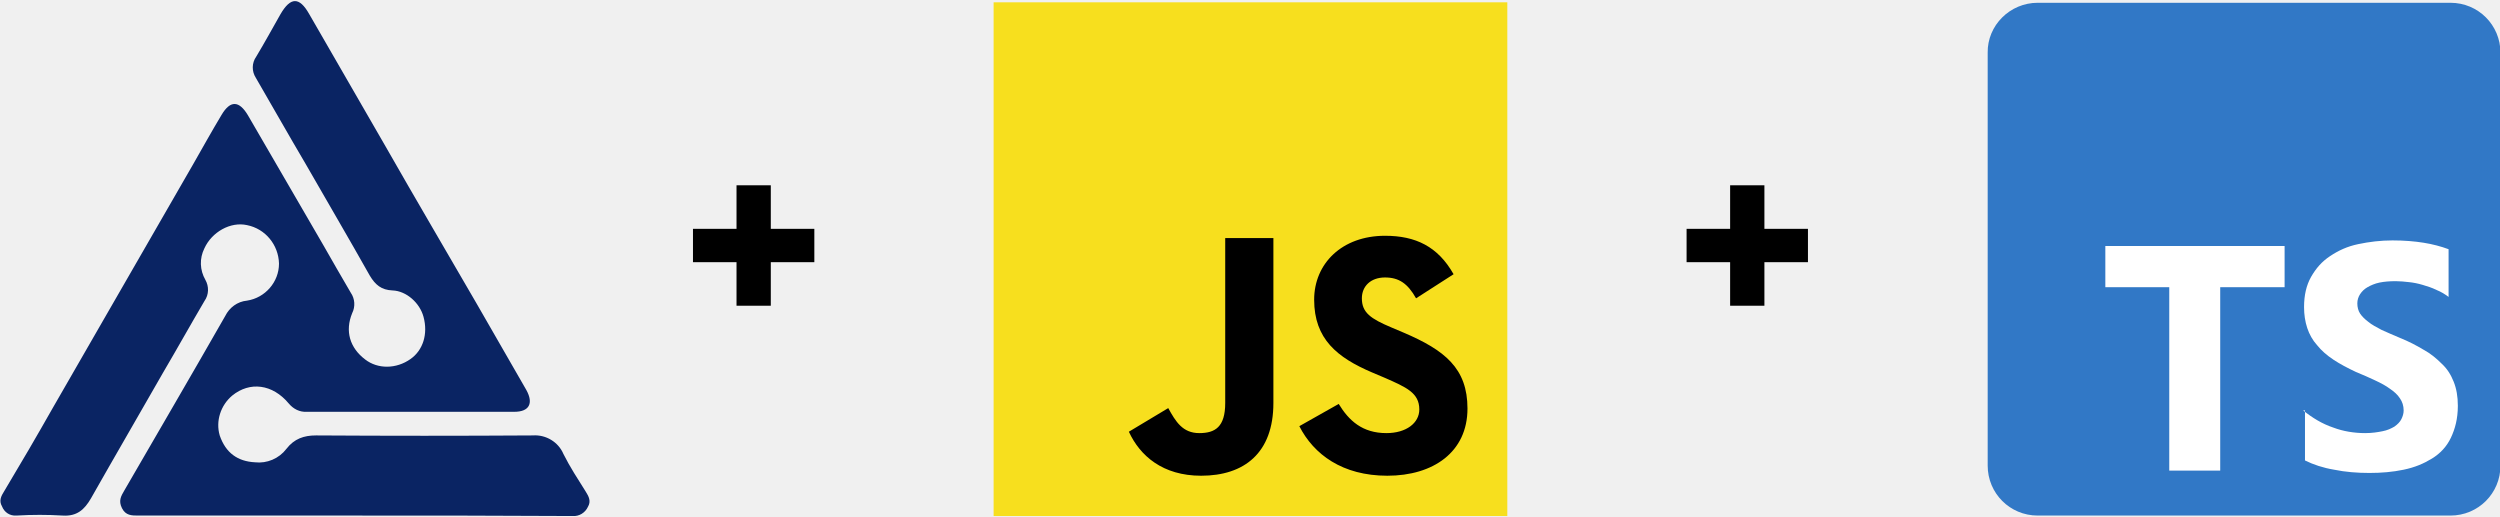
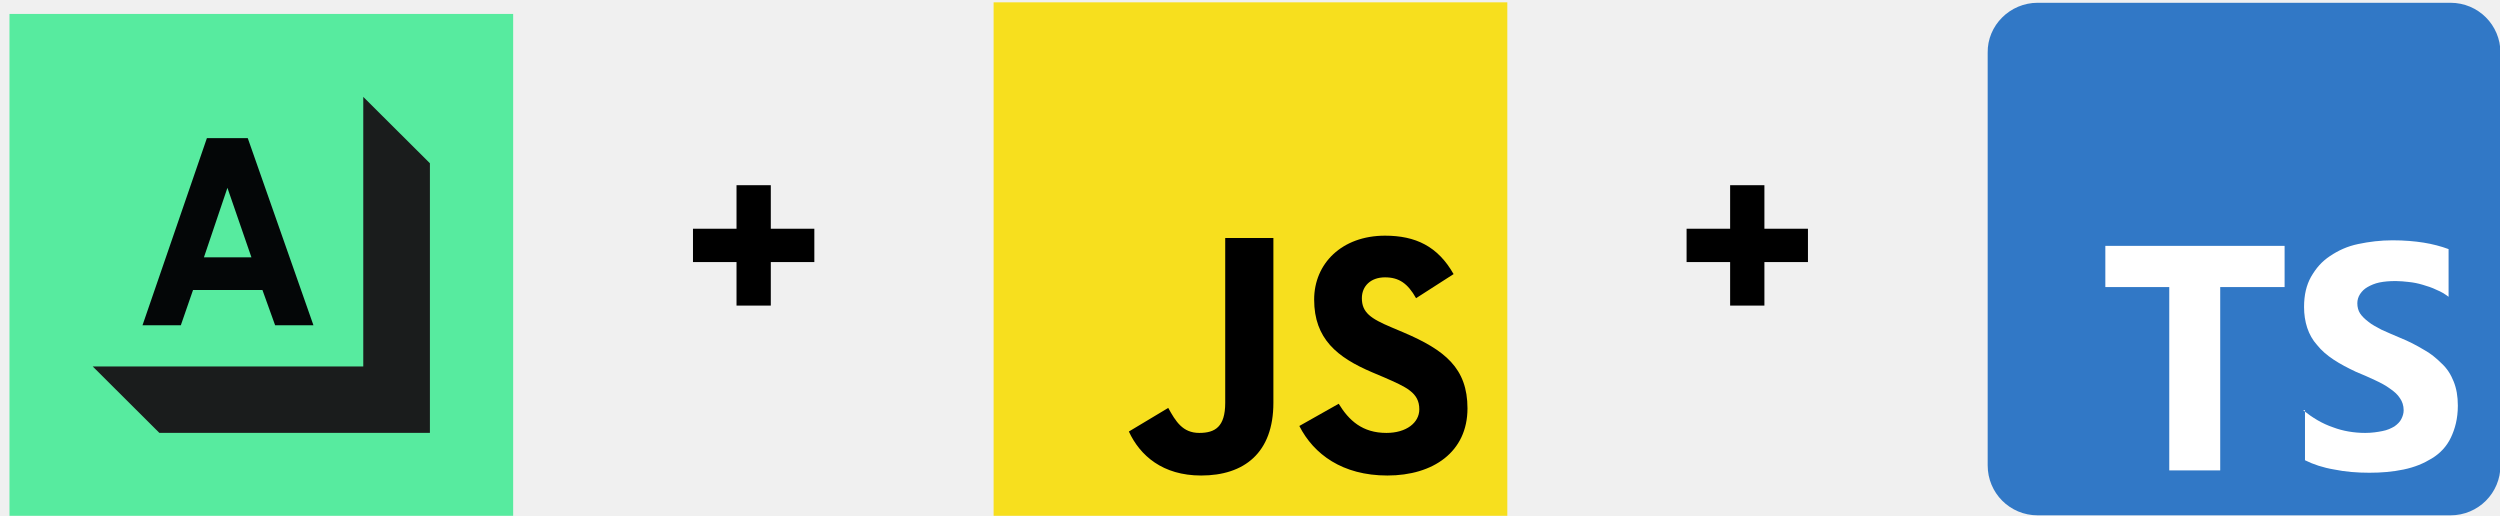
- <svg xmlns="http://www.w3.org/2000/svg" xmlns:xlink="http://www.w3.org/1999/xlink" version="1.1" id="Layer_1" x="0px" y="0px" viewBox="0 0 539.7 111.4" style="enable-background:new 0 0 539.7 111.4;" xml:space="preserve">
-   <style type="text/css">
- 	.st0{fill:#3178C6;}
- 	.st1{fill-rule:evenodd;clip-rule:evenodd;fill:#FFFFFF;}
- 	.st2{fill:#F7DF1E;}
- 	.st3{clip-path:url(#SVGID_3_);}
- 	.st4{fill:#0A2463;}
- </style>
-   <g>
-     <path d="M159,40h7.4v9.4h9.4v7.2h-9.4V66H159v-9.4h-9.4v-7.2h9.4V40z" />
-   </g>
-   <g>
-     <path class="st0" d="M439.9,0.6H529c6,0,10.8,4.8,10.8,10.8v89.1c0,6-4.8,10.8-10.8,10.8h-89.1c-6,0-10.8-4.8-10.8-10.8V11.4   C429,5.5,433.9,0.6,439.9,0.6z" />
-     <path class="st1" d="M497.6,88.6v10.8c1.8,0.9,3.9,1.6,6.3,2c2.4,0.5,5,0.7,7.6,0.7c2.6,0,5-0.2,7.4-0.7s4.3-1.3,6.1-2.4   s3.2-2.6,4.1-4.5c0.9-1.9,1.5-4.1,1.5-6.9c0-2-0.3-3.7-0.9-5.2c-0.6-1.5-1.4-2.8-2.6-3.9c-1.1-1.1-2.4-2.2-3.9-3   c-1.5-0.9-3.2-1.8-5.2-2.6c-1.4-0.6-2.6-1.1-3.9-1.7c-1.1-0.6-2.1-1.1-2.8-1.7c-0.8-0.6-1.4-1.2-1.8-1.8c-0.4-0.6-0.6-1.4-0.6-2.2   c0-0.7,0.2-1.4,0.6-2s0.9-1.1,1.6-1.5s1.6-0.8,2.6-1s2.1-0.3,3.5-0.3c0.9,0,1.9,0.1,2.8,0.2c1,0.1,2,0.3,3,0.6s2,0.6,3,1.1   c1,0.4,1.8,0.9,2.6,1.5V53.8c-1.6-0.6-3.5-1.1-5.4-1.4s-4.1-0.5-6.7-0.5s-5,0.3-7.4,0.8s-4.3,1.4-6.1,2.6c-1.8,1.2-3,2.6-4.1,4.5   c-1,1.8-1.5,3.9-1.5,6.5c0,3.2,0.9,6.1,2.8,8.2c1.9,2.4,4.8,4.1,8.4,5.8c1.5,0.6,2.8,1.2,4.1,1.8c1.3,0.6,2.4,1.2,3.2,1.8   c0.9,0.6,1.7,1.3,2.2,2.1c0.5,0.7,0.8,1.6,0.8,2.6c0,0.7-0.2,1.3-0.5,1.9s-0.8,1.1-1.5,1.6c-0.7,0.4-1.5,0.8-2.6,1   c-1,0.2-2.2,0.4-3.7,0.4c-2.4,0-4.8-0.4-6.9-1.2c-2.4-0.8-4.5-2.1-6.5-3.7L497.6,88.6z M479.4,62h13.8v-8.9h-38.7V62h13.8v39.6h11   V62H479.4z" />
-   </g>
-   <g>
-     <rect x="214.5" y="0.5" class="st2" width="110.9" height="110.9" />
-     <path d="M289,87.2c2.2,3.6,5.1,6.3,10.3,6.3c4.3,0,7.1-2.2,7.1-5.1c0-3.6-2.8-4.8-7.6-6.9l-2.6-1.1c-7.5-3.2-12.5-7.2-12.5-15.7   c0-7.8,6-13.8,15.3-13.8c6.6,0,11.4,2.3,14.8,8.3l-8.1,5.2c-1.8-3.2-3.7-4.5-6.7-4.5c-3.1,0-5,1.9-5,4.5c0,3.1,1.9,4.4,6.4,6.3   l2.6,1.1c8.9,3.8,13.8,7.7,13.8,16.4c0,9.4-7.4,14.5-17.3,14.5c-9.7,0-15.9-4.6-19-10.7L289,87.2z M252.2,88.1   c1.6,2.9,3.1,5.4,6.7,5.4c3.4,0,5.6-1.3,5.6-6.5V51.4h10.4V87c0,10.8-6.3,15.7-15.6,15.7c-8.3,0-13.2-4.3-15.6-9.5L252.2,88.1z" />
-   </g>
-   <g>
-     <path d="M373.5,40h7.4v9.4h9.4v7.2h-9.4V66h-7.4v-9.4h-9.4v-7.2h9.4V40z" />
-   </g>
-   <g>
-     <defs>
-       <polygon id="SVGID_1_" points="11.1,26.1 11.2,26.1 11.1,26.1   " />
-     </defs>
-     <defs>
-       <polygon id="SVGID_2_" points="11,26 11,26 11,26   " />
-     </defs>
-     <clipPath id="SVGID_3_">
-       <use xlink:href="#SVGID_1_" style="overflow:visible;" />
-     </clipPath>
-     <clipPath id="SVGID_4_" class="st3">
-       <use xlink:href="#SVGID_2_" style="overflow:visible;" />
-     </clipPath>
-   </g>
-   <g transform="translate(59.63,0)">
-     <g>
-       <path class="st4" d="M16.8,111.3h-46.6c-1.4,0-2.7,0-3.5-1.6c-0.8-1.6-0.2-2.6,0.5-3.8c7.3-12.6,14.6-25.1,21.8-37.7    c0.9-1.8,2.6-3.1,4.7-3.3c3.9-0.6,6.9-4,6.9-8c-0.1-4-2.9-7.5-6.9-8.3c-3.6-0.8-7.6,1.5-9.2,5c-1.1,2.2-1,4.7,0.2,6.8    c0.8,1.4,0.8,3.2-0.2,4.6c-3,5.1-5.9,10.3-8.9,15.4c-5.2,9.1-10.5,18.2-15.6,27.2c-1.4,2.4-3,3.9-6.1,3.7c-3.3-0.2-6.6-0.2-10,0    c-1.4,0.1-2.6-0.7-3.1-2c-0.7-1.2-0.2-2.2,0.5-3.3c3.6-6,7.1-12,10.5-18c3.8-6.6,7.6-13.2,11.4-19.8l18.9-32.8    c2-3.5,4-7.1,6.1-10.6c1.9-3.2,3.8-3.1,5.7,0.1c5.4,9.3,10.8,18.6,16.2,27.9c2,3.5,4,7,6,10.4c0.9,1.3,1,3,0.3,4.4    c-1.6,3.9-0.5,7.5,2.8,10c2.7,2.1,6.7,2.1,9.8-0.1c2.7-1.9,3.8-5.4,2.8-9.1c-0.8-3-3.7-5.6-6.7-5.7c-2.4-0.1-3.7-1.2-4.9-3.2    C15.7,51.5,11,43.5,6.3,35.3C2.7,29.2-0.8,23-4.4,16.8c-0.9-1.4-0.9-3.2,0.1-4.6c1.8-3,3.5-6.1,5.2-9.1C3.1-0.7,5-0.7,7.1,3    c5.5,9.5,11,19.1,16.5,28.6C30.1,43,36.7,54.2,43.3,65.6c3.6,6.2,7.1,12.4,10.7,18.6c1.6,2.9,0.6,4.7-2.6,4.7H6.6    c-1.5,0.1-2.9-0.6-3.9-1.8c-3.5-4.2-8.4-4.8-12.2-1.7c-2.5,2.1-3.6,5.5-2.7,8.6c1.3,3.8,3.9,5.6,7.6,5.8c2.6,0.3,5.2-0.8,6.8-2.9    C3.9,94.7,6,94,8.6,94c15.6,0.1,31.2,0.1,46.8,0c2.8-0.2,5.5,1.4,6.6,4c1.4,2.8,3.1,5.4,4.8,8.1c0.7,1.1,1.2,2.1,0.5,3.3    c-0.6,1.3-1.9,2.1-3.3,2C48.2,111.3,32.5,111.3,16.8,111.3L16.8,111.3z" />
+ <svg xmlns="http://www.w3.org/2000/svg" width="538" height="111" viewBox="0 0 538 111" fill="none">
+   <g clip-path="url(#clip0_201_4)">
+     <path d="M158.499 39.856H165.876V49.223H175.246V56.397H165.876V65.763H158.499V56.397H149.129V49.223H158.499V39.856Z" fill="black" />
+     <path d="M438.514 0.598H527.334C533.315 0.598 538.1 5.381 538.1 11.359V100.139C538.1 106.118 533.315 110.9 527.334 110.9H438.514C432.533 110.9 427.748 106.118 427.748 100.139V11.359C427.649 5.48 432.533 0.598 438.514 0.598Z" fill="#3178C6" />
+     <path fill-rule="evenodd" clip-rule="evenodd" d="M496.033 88.282V99.043C497.827 99.94 499.92 100.637 502.313 101.036C504.705 101.534 507.297 101.733 509.889 101.733C512.481 101.733 514.873 101.534 517.266 101.036C519.658 100.538 521.552 99.741 523.346 98.644C525.141 97.549 526.536 96.054 527.433 94.161C528.331 92.267 528.929 90.075 528.929 87.285C528.929 85.293 528.63 83.599 528.031 82.104C527.433 80.609 526.636 79.314 525.44 78.218C524.343 77.122 523.047 76.026 521.552 75.229C520.057 74.332 518.362 73.435 516.368 72.638C514.973 72.04 513.777 71.542 512.481 70.944C511.384 70.347 510.387 69.848 509.689 69.25C508.892 68.653 508.294 68.055 507.895 67.457C507.496 66.859 507.297 66.062 507.297 65.265C507.297 64.567 507.496 63.87 507.895 63.272C508.294 62.674 508.792 62.176 509.49 61.777C510.188 61.379 511.085 60.98 512.082 60.781C513.079 60.582 514.175 60.482 515.571 60.482C516.468 60.482 517.465 60.582 518.362 60.681C519.359 60.781 520.356 60.98 521.353 61.279C522.349 61.578 523.346 61.877 524.343 62.375C525.34 62.774 526.137 63.272 526.935 63.87V53.607C525.34 53.009 523.446 52.511 521.552 52.212C519.658 51.913 517.465 51.714 514.873 51.714C512.281 51.714 509.889 52.013 507.496 52.511C505.104 53.009 503.21 53.906 501.416 55.101C499.621 56.297 498.425 57.692 497.328 59.585C496.332 61.379 495.833 63.471 495.833 66.062C495.833 69.25 496.73 72.14 498.624 74.233C500.518 76.624 503.409 78.318 506.998 80.012C508.493 80.609 509.789 81.207 511.085 81.805C512.381 82.403 513.477 83.001 514.275 83.599C515.172 84.197 515.97 84.894 516.468 85.691C516.966 86.389 517.266 87.285 517.266 88.282C517.266 88.979 517.066 89.577 516.767 90.175C516.468 90.773 515.97 91.271 515.272 91.769C514.574 92.168 513.777 92.566 512.68 92.766C511.683 92.965 510.487 93.164 508.992 93.164C506.599 93.164 504.207 92.766 502.113 91.969C499.721 91.171 497.628 89.876 495.634 88.282H496.033ZM477.89 61.777H491.646V52.909H453.068V61.777H466.825V101.235H477.79V61.777H477.89Z" fill="white" />
+     <path d="M324.375 0.498H213.824V111H324.375V0.498Z" fill="#F7DF1E" />
+     <path d="M288.09 86.887C290.283 90.474 293.174 93.164 298.357 93.164C302.644 93.164 305.435 90.972 305.435 88.083C305.435 84.496 302.644 83.3 297.859 81.207L295.267 80.111C287.791 76.923 282.806 72.937 282.806 64.468C282.806 56.696 288.787 50.717 298.058 50.717C304.637 50.717 309.422 53.009 312.812 58.987L304.737 64.169C302.943 60.98 301.049 59.685 298.058 59.685C294.968 59.685 293.074 61.578 293.074 64.169C293.074 67.258 294.968 68.553 299.454 70.446L302.046 71.542C310.918 75.329 315.802 79.215 315.802 87.883C315.802 97.249 308.425 102.331 298.557 102.331C288.887 102.331 282.707 97.748 279.616 91.67L288.09 86.887ZM251.406 87.784C253.001 90.673 254.496 93.164 258.084 93.164C261.474 93.164 263.667 91.869 263.667 86.688V51.215H274.034V86.688C274.034 97.449 267.754 102.331 258.483 102.331C250.209 102.331 245.325 98.047 242.932 92.865L251.406 87.784Z" fill="black" />
+     <path d="M372.324 39.856H379.7V49.223H389.071V56.397H379.7V65.763H372.324V56.397H362.953V49.223H372.324V39.856Z" fill="black" />
+     <g clip-path="url(#clip1_201_4)">
+       <path d="M110.43 3H2.039V111H110.43V3Z" fill="#57EB9F" />
+       <path d="M78.176 20.849H19.953V78.863H78.176V20.849Z" fill="#57EB9F" />
+       <path d="M78.176 20.849V78.863H19.953L34.288 93.151H92.516V35.133L78.176 20.849Z" fill="#1A1C1C" />
+       <path d="M54.109 55.383H43.884L48.941 40.418L54.109 55.383ZM44.527 29.721L30.667 69.996H38.914L41.544 62.401H56.474L59.206 69.996H67.453L53.316 29.721H44.531H44.527Z" fill="#040607" />
    </g>
  </g>
+   <defs>
+     <clipPath id="clip0_201_4">
+       <rect width="538" height="111" fill="white" />
+     </clipPath>
+     <clipPath id="clip1_201_4">
+       <rect width="109" height="108" fill="white" transform="translate(2 3)" />
+     </clipPath>
+   </defs>
</svg>
